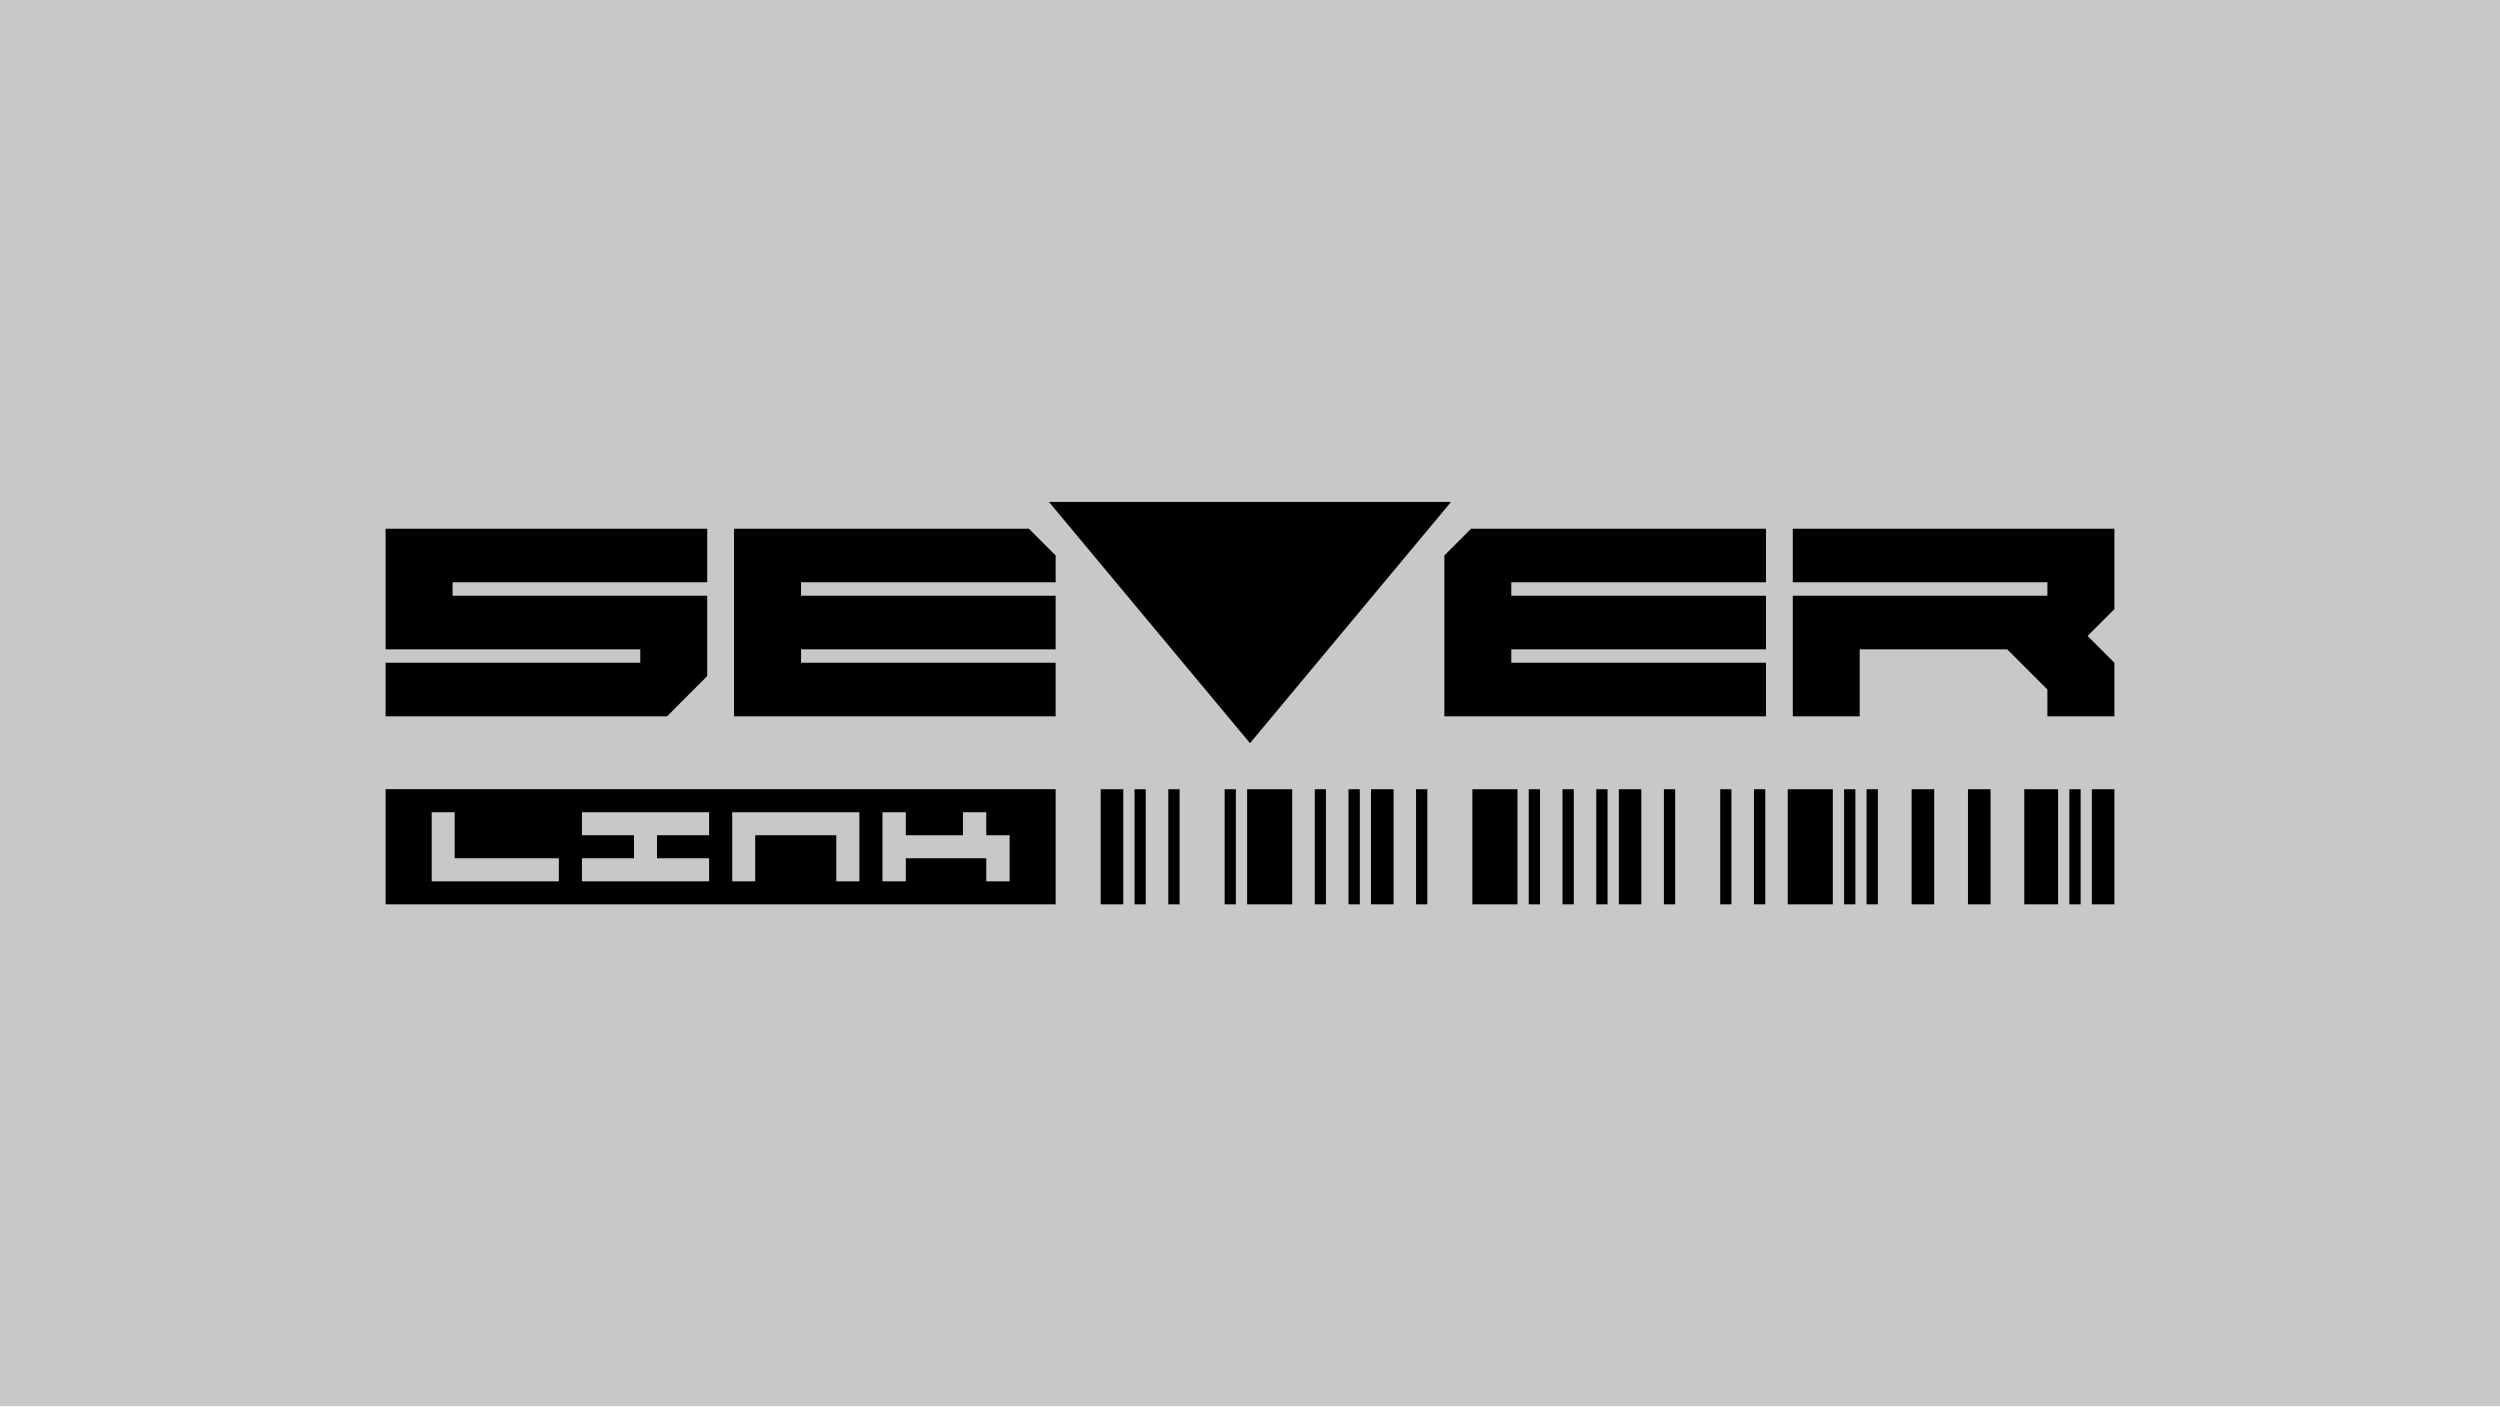
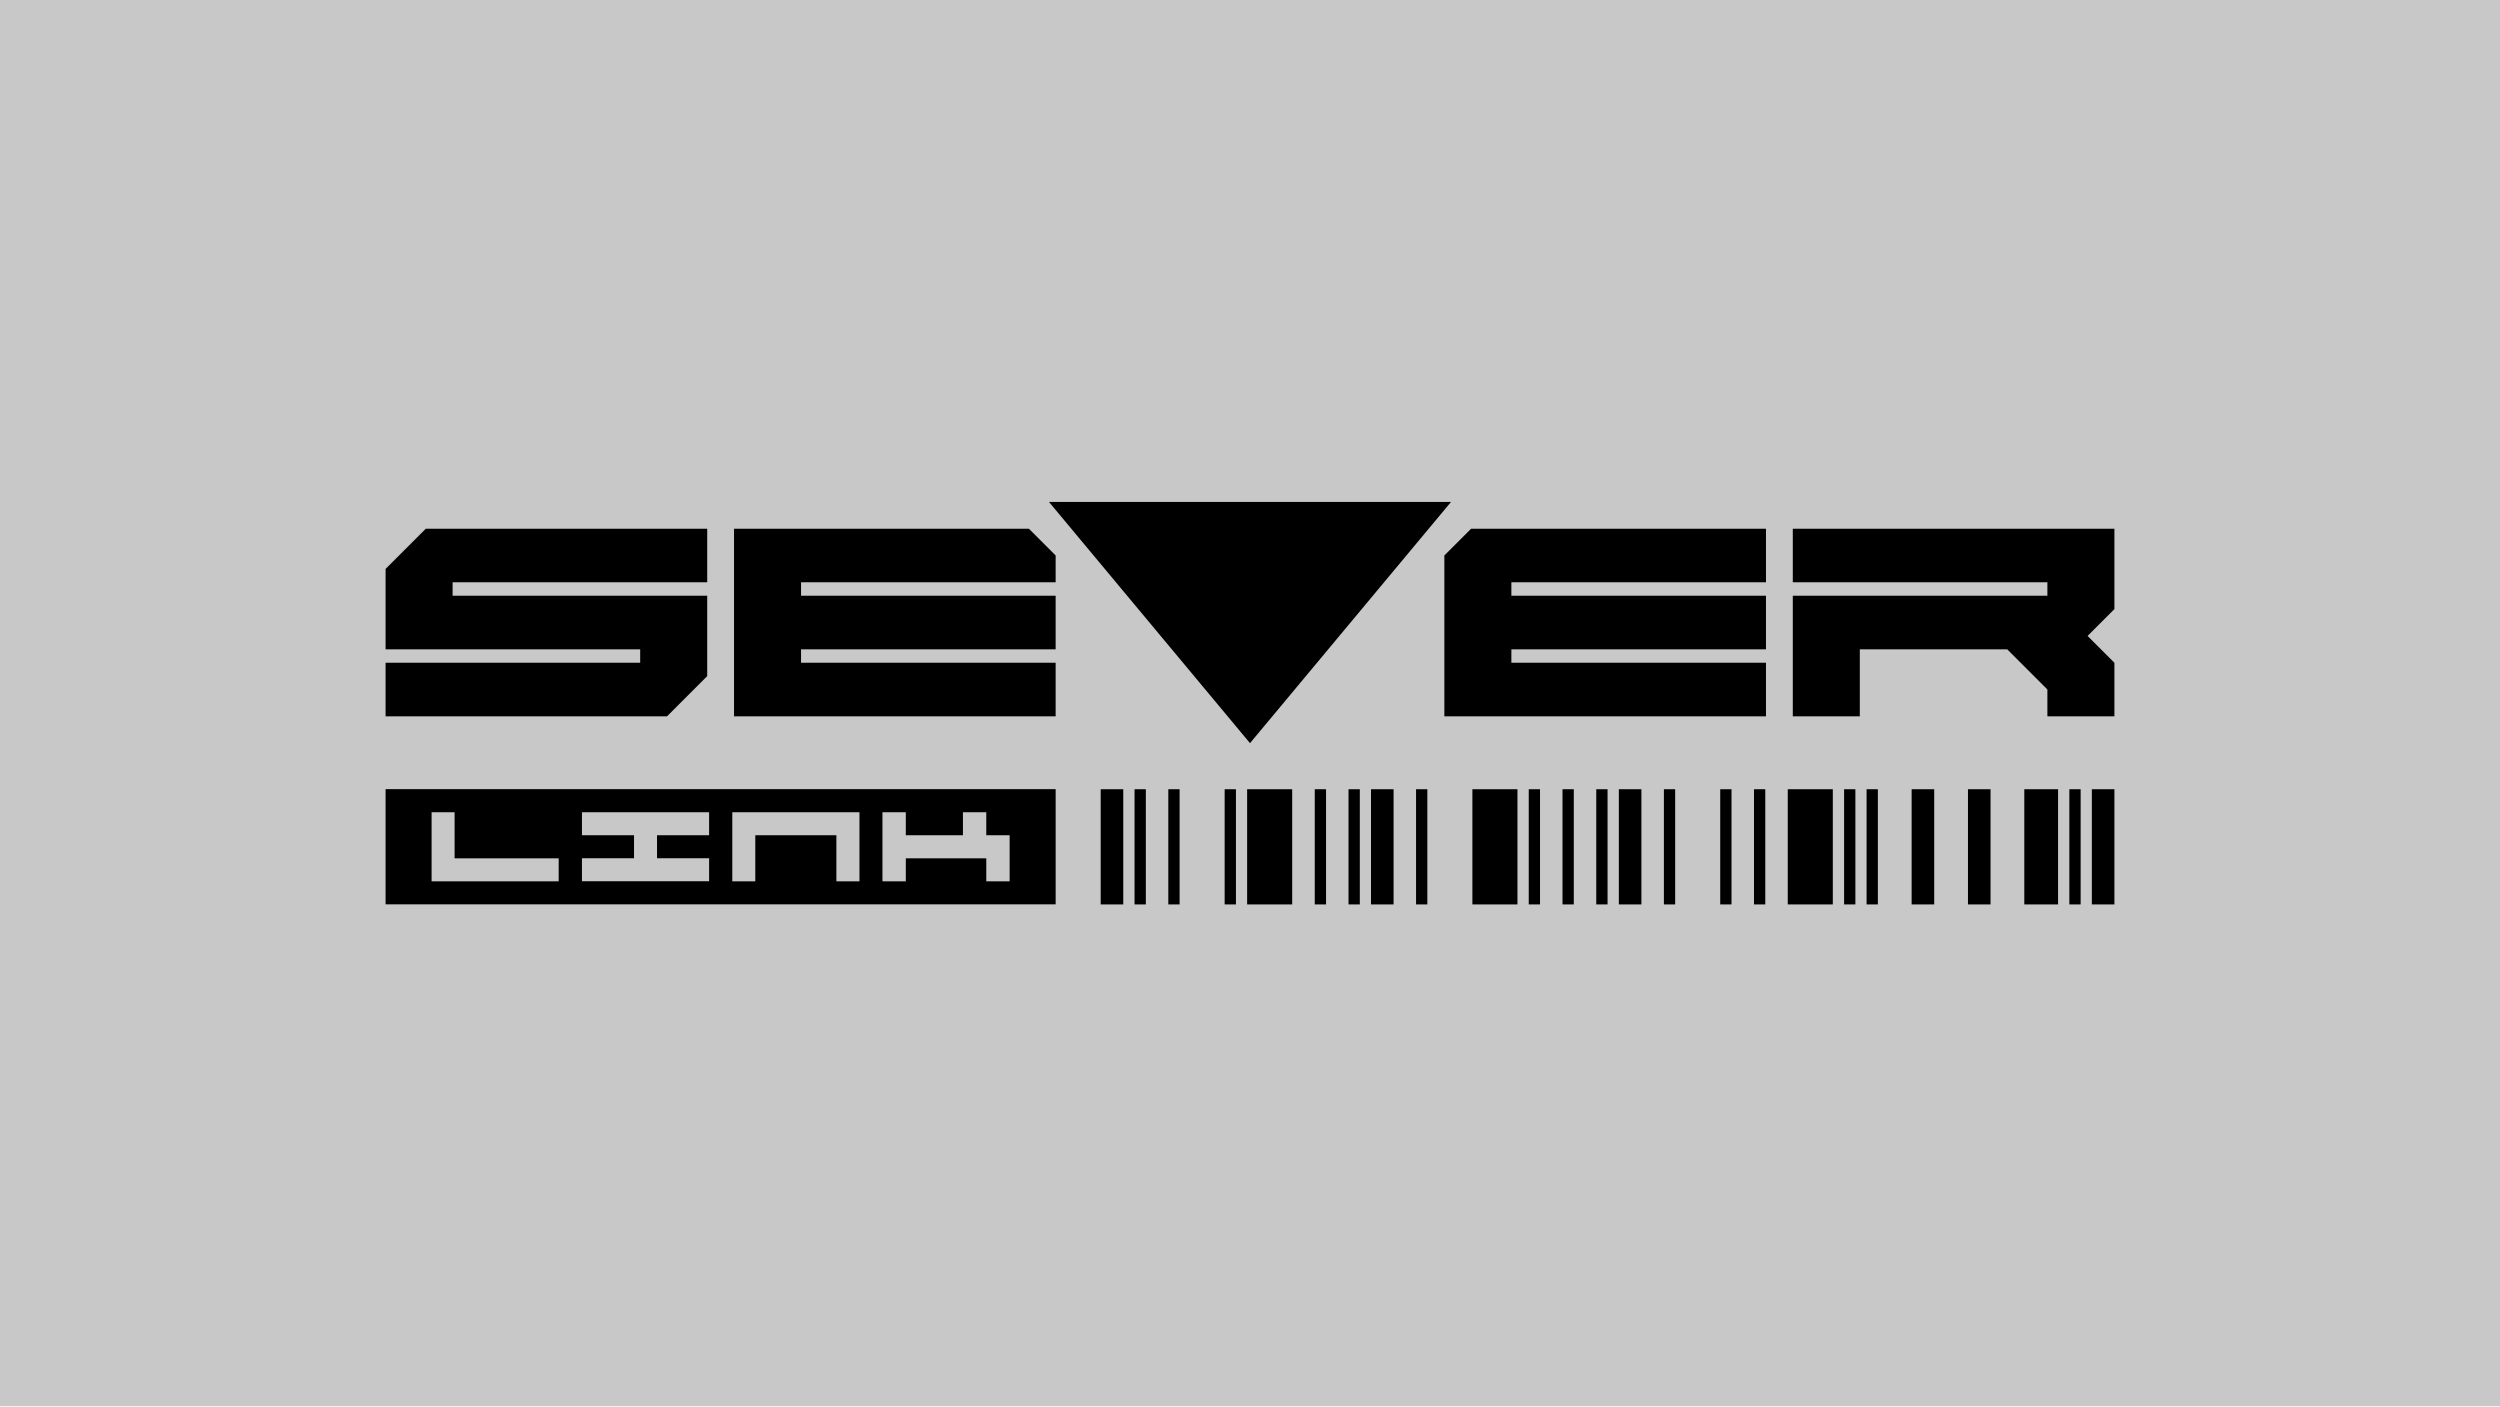
<svg xmlns="http://www.w3.org/2000/svg" id="Layer_1" version="1.1" viewBox="0 0 288 162">
  <defs>
    <style>
      .st0 {
        fill: #c8c8c8;
      }
    </style>
  </defs>
  <rect class="st0" width="288" height="162" />
-   <path d="M126.8,90.92v13.26h2.6v-13.26h-2.6ZM130.7,90.92v13.26h1.29v-13.26h-1.29ZM134.59,90.92v13.26h1.3v-13.26h-1.3ZM141.08,90.92v13.26h1.29v-13.26h-1.29ZM151.46,90.92v13.26h1.29v-13.26h-1.29ZM155.35,90.92v13.26h1.3v-13.26h-1.3ZM163.13,90.92v13.26h1.3v-13.26h-1.3ZM176.11,90.92v13.26h1.3v-13.26h-1.3ZM180,90.92v13.26h1.3v-13.26h-1.3ZM183.89,90.92v13.26h1.3v-13.26h-1.3ZM191.68,90.92v13.26h1.3v-13.26h-1.3ZM198.17,90.92v13.26h1.29v-13.26h-1.29ZM202.06,90.92v13.26h1.3v-13.26h-1.3ZM212.44,90.92v13.26h1.3v-13.26h-1.3ZM215.03,90.92v13.26h1.3v-13.26h-1.3ZM238.39,90.92v13.26h1.3v-13.26h-1.3ZM240.98,90.92v13.26h2.6v-13.26h-2.6ZM220.22,90.92v13.26h2.6v-13.26h-2.6ZM226.71,90.92v13.26h2.6v-13.26h-2.6ZM233.2,90.92v13.26h3.89v-13.26h-3.89ZM186.49,90.92v13.26h2.59v-13.26h-2.59ZM205.95,90.92v13.26h5.19v-13.26h-5.19ZM157.94,90.92v13.26h2.6v-13.26h-2.6ZM169.62,90.92v13.26h5.19v-13.26h-5.19ZM143.67,90.92v13.26h5.19v-13.26h-5.19ZM44.42,90.91v13.27h77.19v-13.27H44.42ZM64.38,101.53h-14.65v-7.96h2.65v5.3h12v2.66ZM81.69,98.87v2.66h-14.65v-2.66h6v-2.65h-6v-2.65h14.65v2.65h-6v2.65h6ZM99,101.53h-2.66v-5.31h-9.34v5.31h-2.65v-7.96h14.65v7.96ZM116.31,101.53h-2.69v-2.66h-9.27v2.66h-2.69v-7.96h2.69v2.65h6.58v-2.65h2.69v2.65h2.69v5.31Z" />
  <g>
-     <polygon points="52.14 67.08 52.14 68.63 81.47 68.63 81.47 77.89 76.84 82.52 44.42 82.52 44.42 76.35 73.76 76.35 73.76 74.8 44.42 74.8 44.42 60.91 81.47 60.91 81.47 67.08 52.14 67.08" />
-     <polygon points="92.28 67.08 92.28 68.63 121.61 68.63 121.61 74.8 92.28 74.8 92.28 76.35 121.61 76.35 121.61 82.52 84.56 82.52 84.56 60.91 118.53 60.91 121.61 63.99 121.61 67.08 92.28 67.08" />
-     <polygon points="174.1 67.08 174.1 68.63 203.44 68.63 203.44 74.8 174.1 74.8 174.1 76.35 203.44 76.35 203.44 82.52 166.39 82.52 166.39 63.99 169.47 60.91 203.44 60.91 203.44 67.08 174.1 67.08" />
-     <polygon points="243.58 60.91 243.58 70.17 240.49 73.26 243.58 76.35 243.58 82.52 235.86 82.52 235.86 79.43 231.23 74.8 214.24 74.8 214.24 82.52 206.53 82.52 206.53 68.63 235.86 68.63 235.86 67.08 206.53 67.08 206.53 60.91 243.58 60.91" />
-     <polygon points="167.16 57.82 144 85.61 120.84 57.82 167.16 57.82" />
+     <g>
+       <polygon points="52.14 67.08 52.14 68.63 81.47 68.63 81.47 77.89 76.84 82.52 44.42 82.52 44.42 76.35 73.75 76.35 73.75 74.8 44.42 74.8 44.42 65.54 49.05 60.91 81.47 60.91 81.47 67.08 52.14 67.08" />
+       <polygon points="92.28 67.08 92.28 68.63 121.61 68.63 121.61 74.8 92.28 74.8 92.28 76.35 121.61 76.35 121.61 82.52 84.56 82.52 84.56 60.91 118.53 60.91 121.61 63.99 121.61 67.08 92.28 67.08" />
+       <polygon points="174.11 67.08 174.11 68.63 203.44 68.63 203.44 74.8 174.11 74.8 174.11 76.35 203.44 76.35 203.44 82.52 166.39 82.52 166.39 63.99 169.47 60.91 203.44 60.91 203.44 67.08 174.11 67.08" />
+       <polygon points="243.58 60.91 243.58 70.17 240.49 73.26 243.58 76.35 243.58 82.52 235.86 82.52 235.86 79.43 231.23 74.8 214.25 74.8 214.25 82.52 206.53 82.52 206.53 68.63 235.86 68.63 235.86 67.08 206.53 67.08 206.53 60.91 243.58 60.91" />
+       <polygon points="167.16 57.82 144 85.61 120.84 57.82 167.16 57.82" />
+     </g>
+     <g>
+       <g>
+         <rect x="126.8" y="90.92" width="2.6" height="13.27" />
+         <rect x="130.7" y="90.92" width="1.3" height="13.27" />
+         <rect x="134.59" y="90.92" width="1.3" height="13.27" />
+         <rect x="141.08" y="90.92" width="1.3" height="13.27" />
+         <rect x="151.46" y="90.92" width="1.3" height="13.27" />
+         <rect x="155.35" y="90.92" width="1.3" height="13.27" />
+         <rect x="163.13" y="90.92" width="1.3" height="13.27" />
+         <rect x="176.11" y="90.92" width="1.3" height="13.27" />
+         <rect x="180" y="90.92" width="1.3" height="13.27" />
+         <rect x="183.89" y="90.92" width="1.3" height="13.27" />
+         <rect x="191.68" y="90.92" width="1.3" height="13.27" />
+         <rect x="198.17" y="90.92" width="1.3" height="13.27" />
+         <rect x="202.06" y="90.92" width="1.3" height="13.27" />
+         <rect x="212.44" y="90.92" width="1.3" height="13.27" />
+         <rect x="215.03" y="90.92" width="1.3" height="13.27" />
+         <rect x="238.39" y="90.92" width="1.3" height="13.27" />
+         <rect x="240.98" y="90.92" width="2.6" height="13.27" />
+         <rect x="220.22" y="90.92" width="2.6" height="13.27" />
+         <rect x="226.71" y="90.92" width="2.6" height="13.27" />
+         <rect x="233.2" y="90.92" width="3.89" height="13.27" />
+         <rect x="186.49" y="90.92" width="2.6" height="13.27" />
+         <rect x="205.95" y="90.92" width="5.19" height="13.27" />
+         <rect x="157.94" y="90.92" width="2.6" height="13.27" />
+         <rect x="169.62" y="90.92" width="5.19" height="13.27" />
+         <rect x="143.67" y="90.92" width="5.19" height="13.27" />
+       </g>
+       <path d="M44.42,90.91v13.27h77.19v-13.27H44.42ZM64.37,101.53h-14.65v-7.96h2.65v5.31h11.99v2.65ZM81.69,96.22h-6v2.65h6v2.65h-14.65v-2.65h6v-2.65h-6v-2.65h14.65v2.65ZM99,101.53h-2.65v-5.31h-9.34v5.31h-2.65v-7.96h14.65v7.96ZM116.31,101.53h-2.69v-2.65h-9.27v2.65h-2.69v-7.96h2.69v2.65h6.58v-2.65h2.69v2.65h2.69v5.31Z" />
+     </g>
  </g>
</svg>
